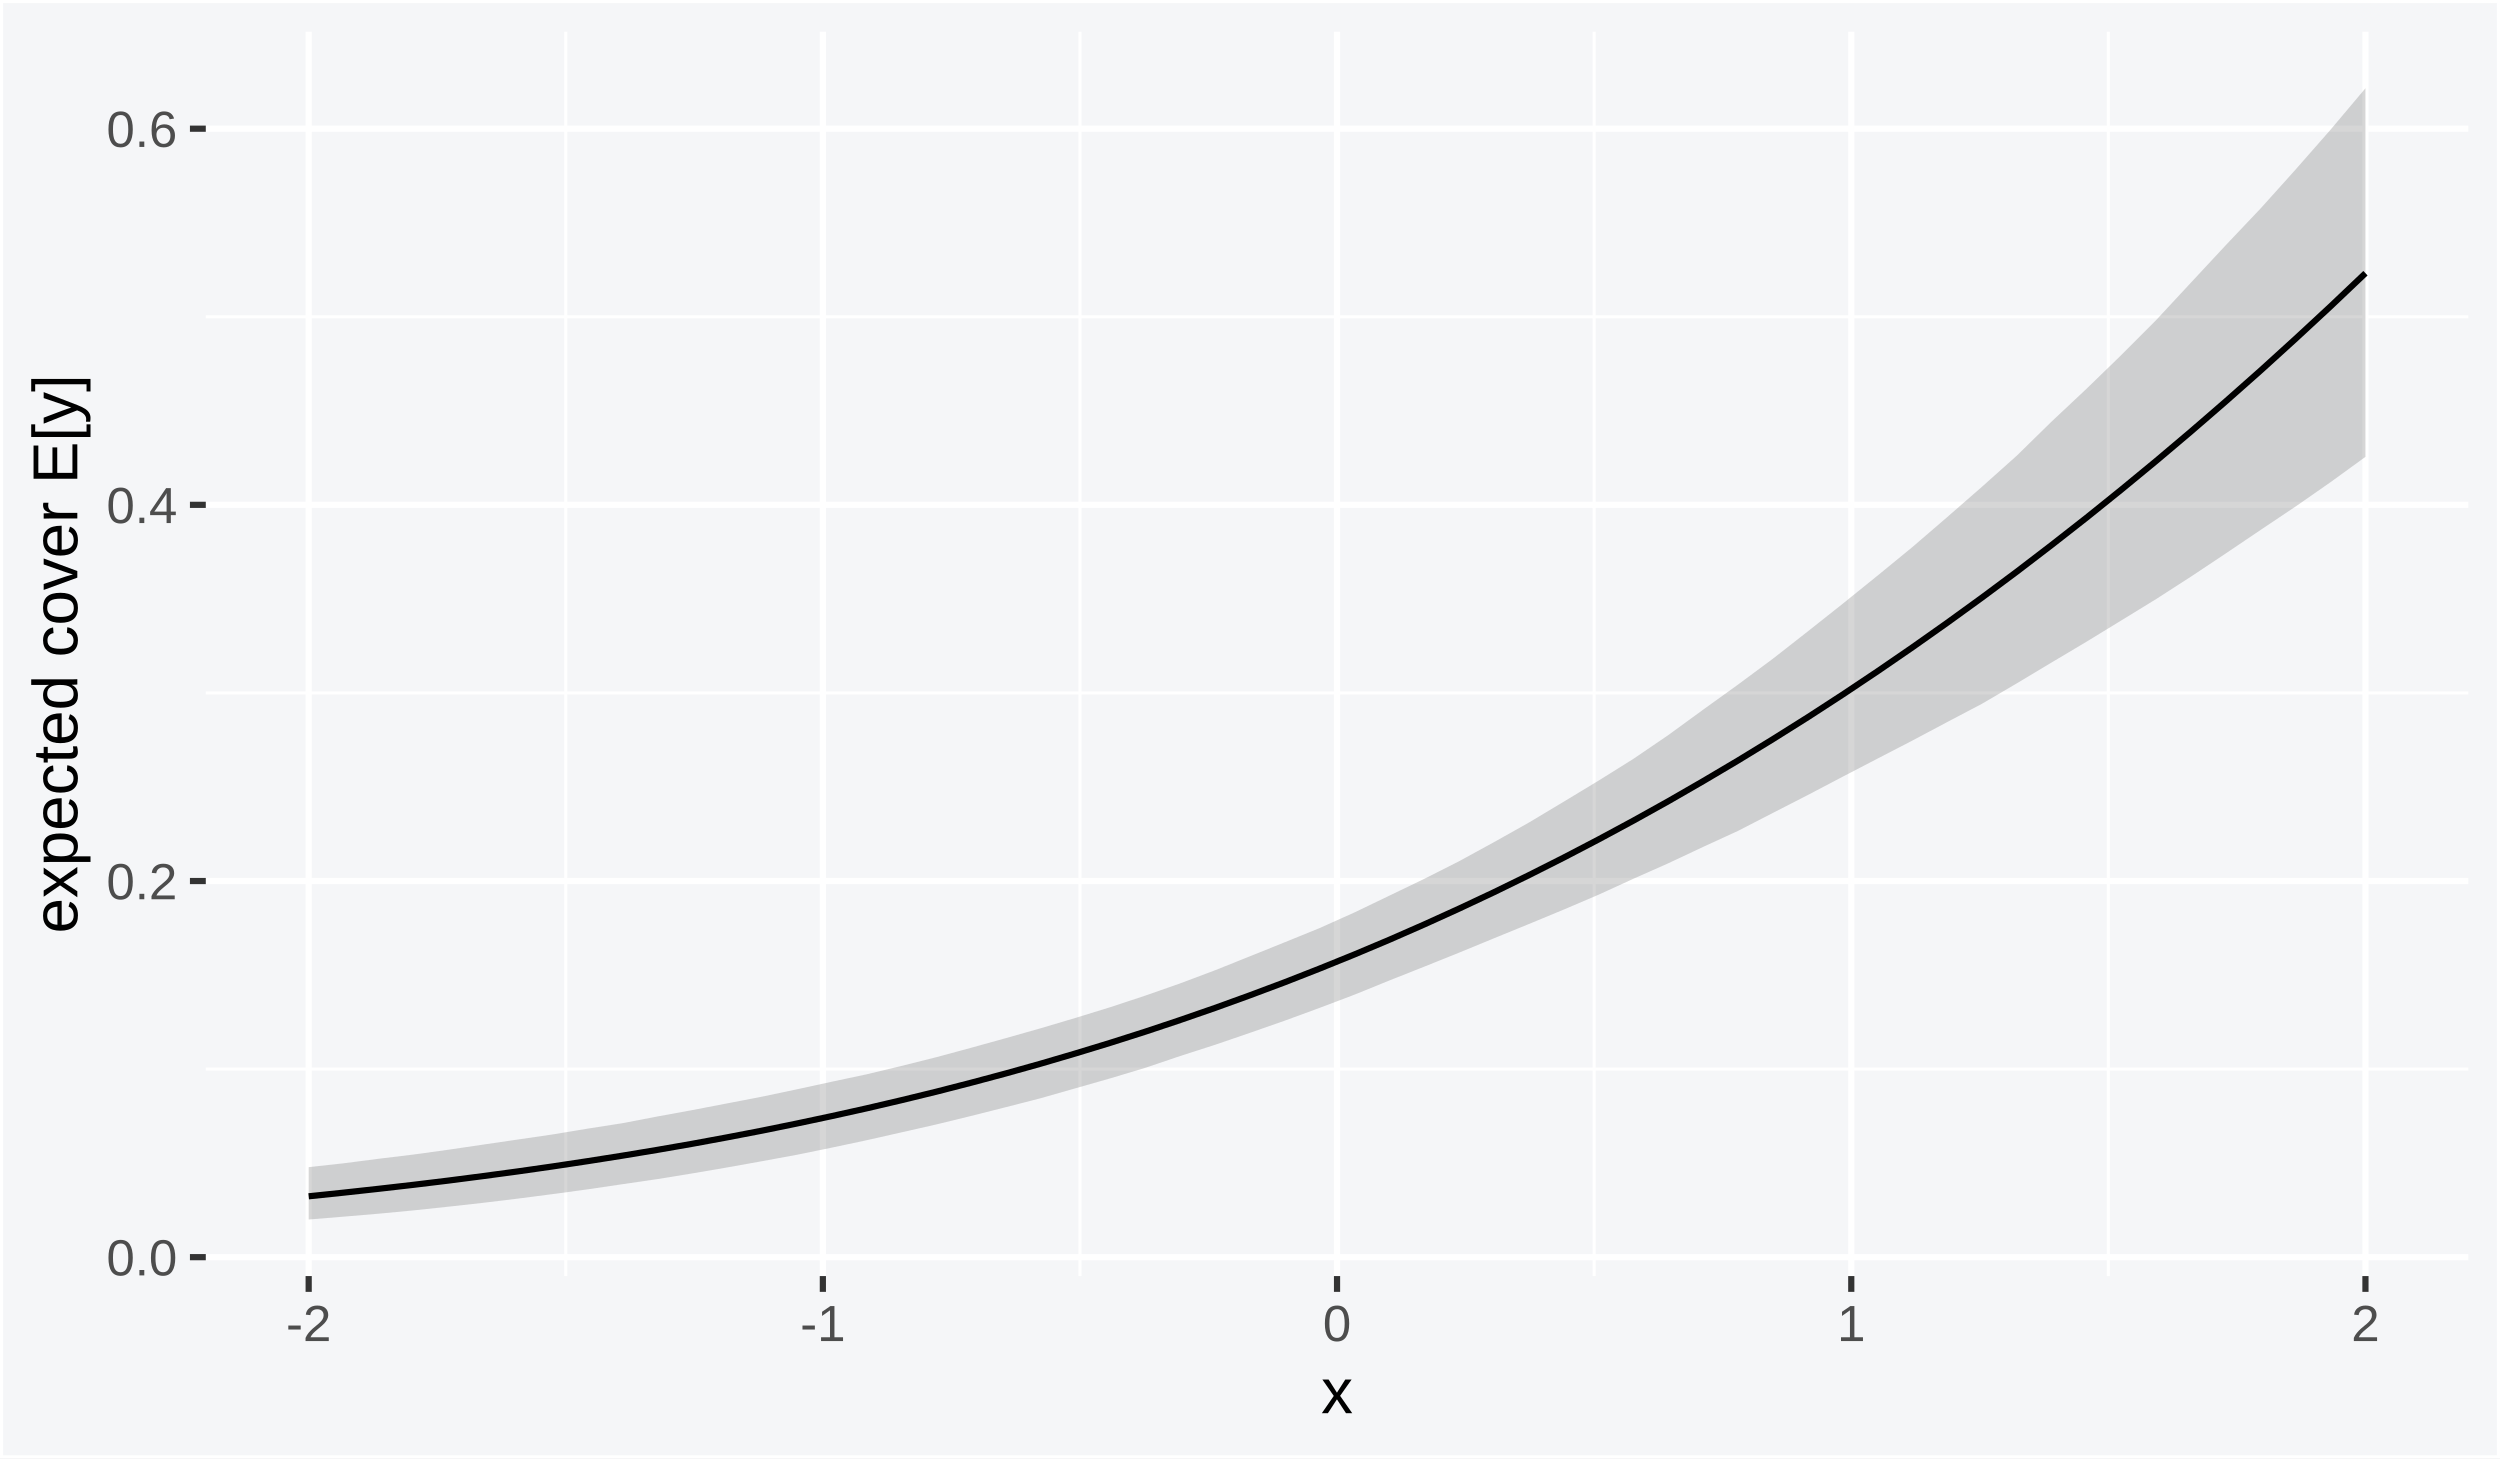
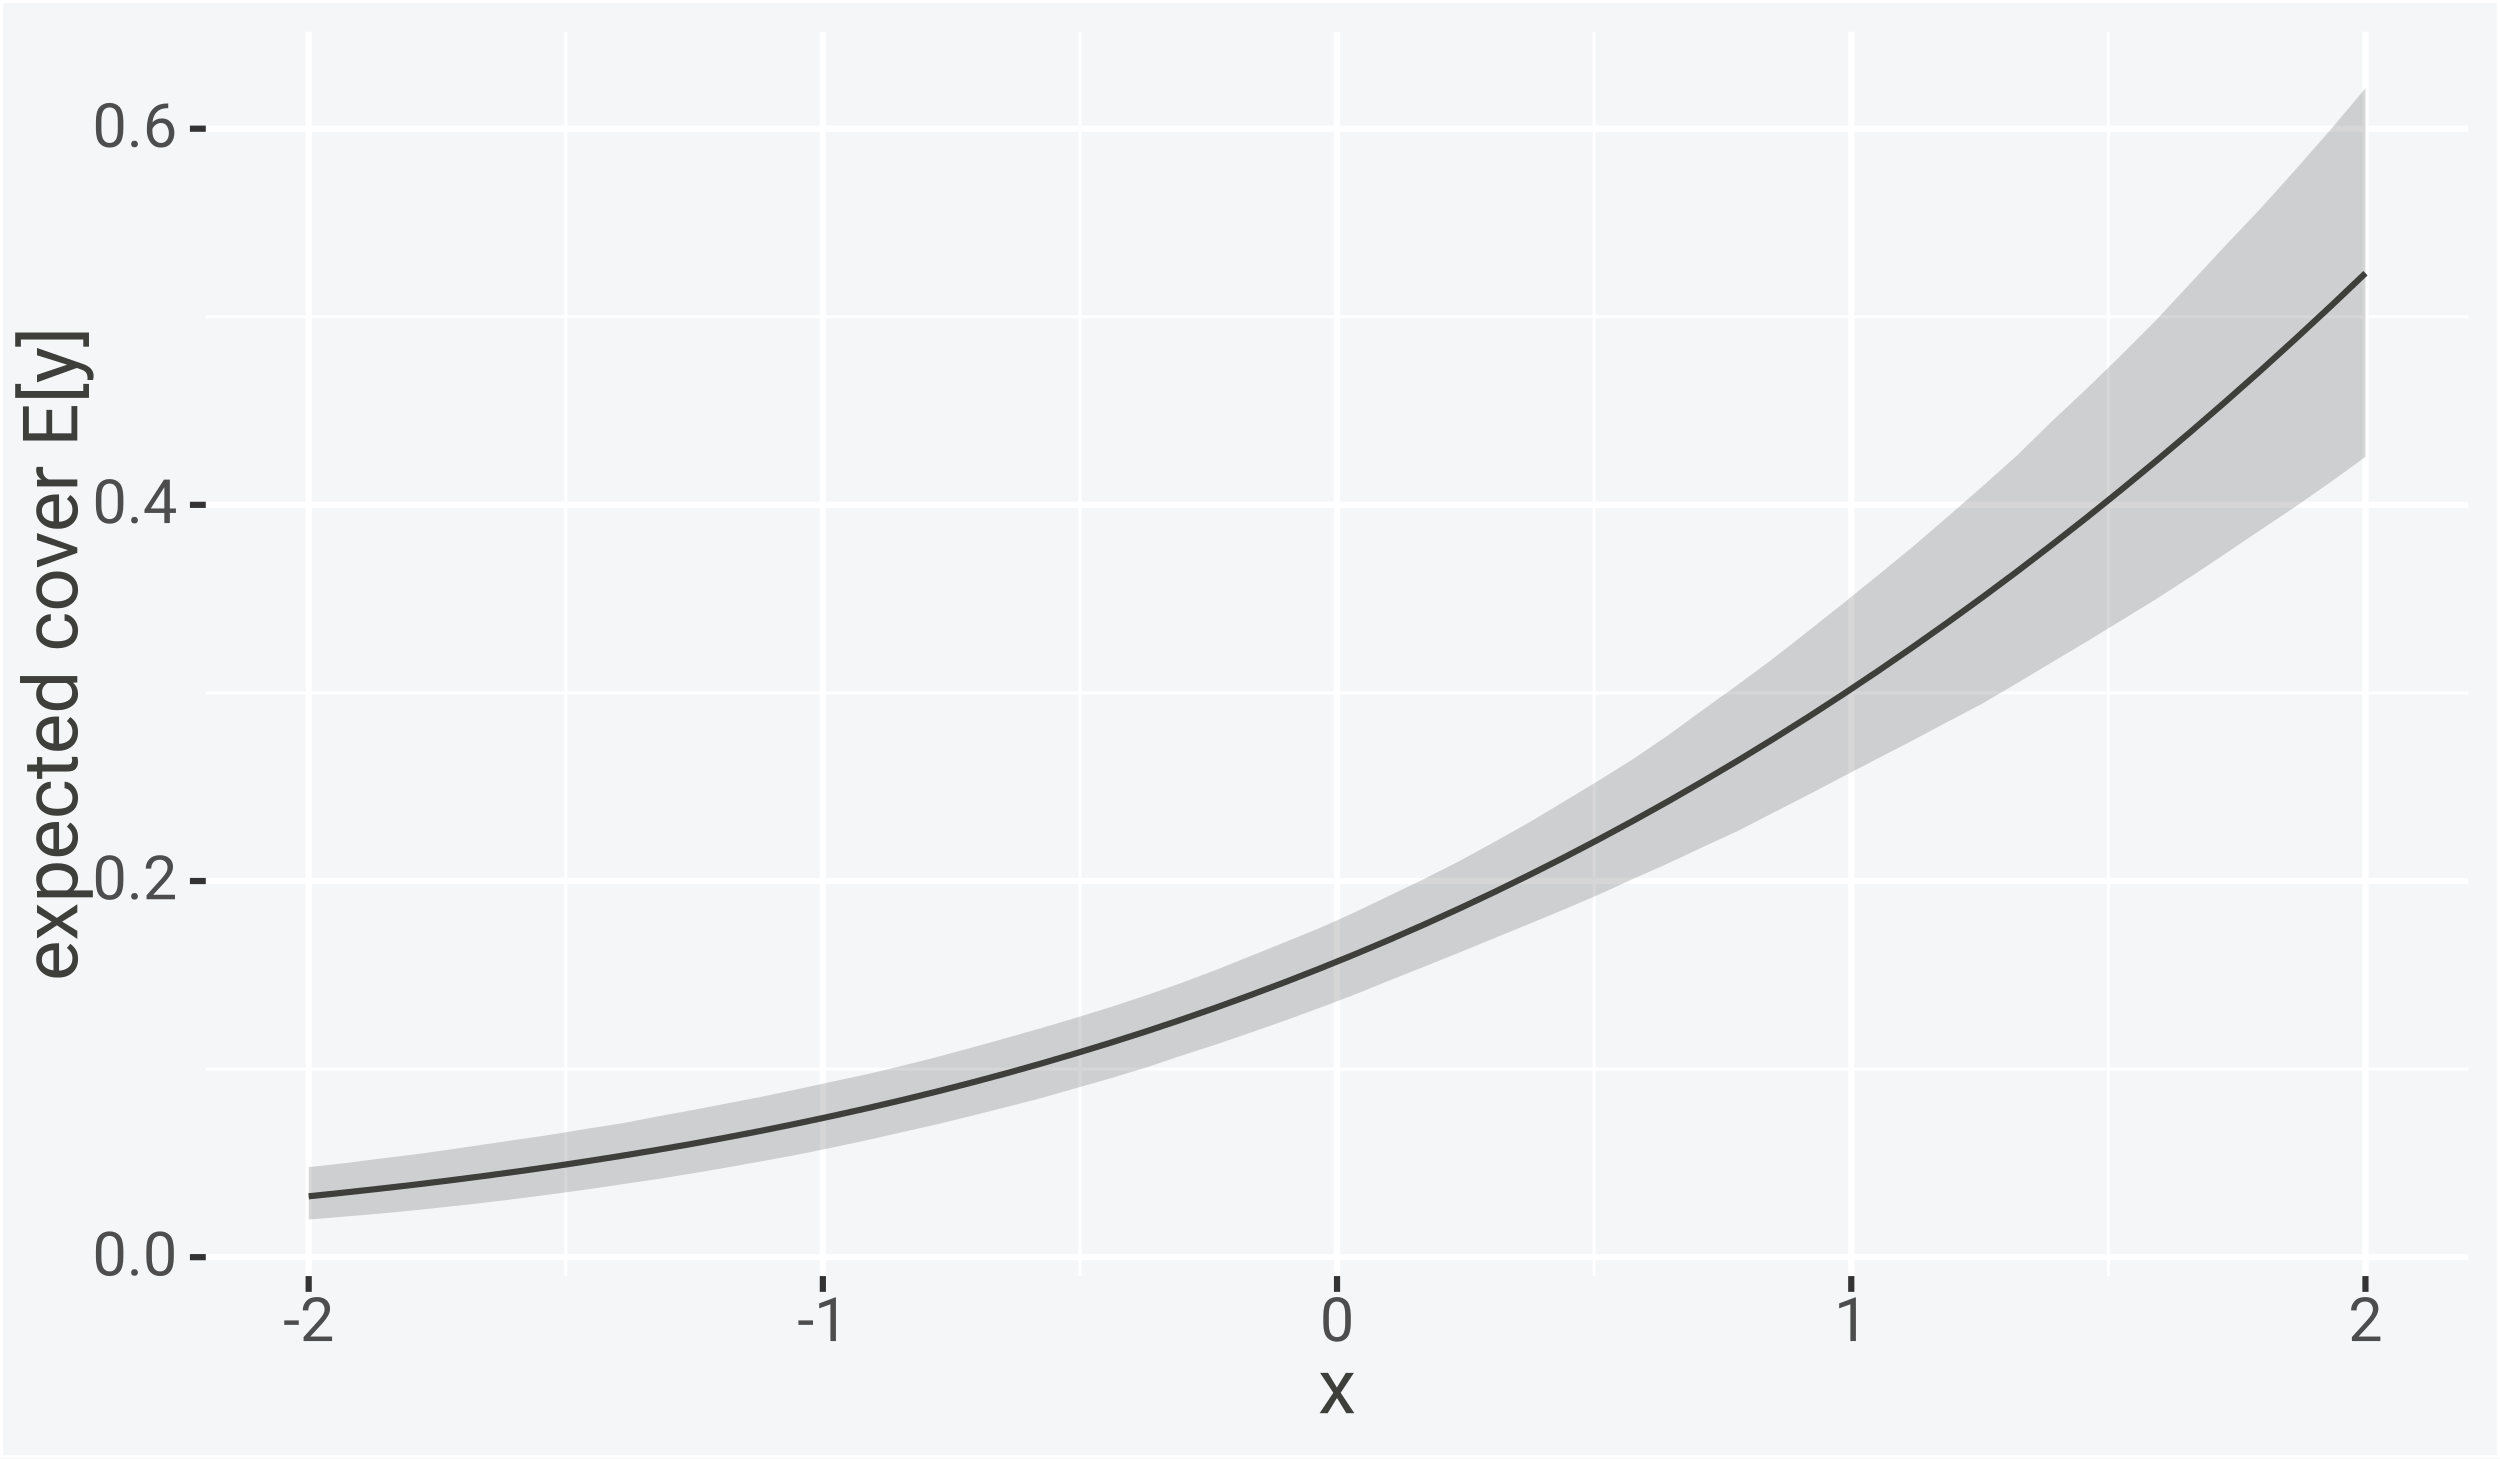
<svg xmlns="http://www.w3.org/2000/svg" width="432.00pt" height="252.00pt" viewBox="0 0 432.00 252.00">
  <g class="svglite">
    <defs>
      <style type="text/css">
-     .svglite line, .svglite polyline, .svglite polygon, .svglite path, .svglite rect, .svglite circle {
+     /* theme-aware-processed */
+     .svglite line, .svglite polyline, .svglite polygon, .svglite path, .svglite circle {
      fill: none;
-       stroke: #000000;
+       stroke: #3E3F3A;
+       stroke-linecap: round;
+       stroke-linejoin: round;
+       stroke-miterlimit: 10.00;
+     }
+     .svglite &gt; g &gt; rect {
+       fill: none;
+       stroke: #3E3F3A;
      stroke-linecap: round;
      stroke-linejoin: round;
      stroke-miterlimit: 10.00;
    }
    .svglite text {
      white-space: pre;
+       fill: #3E3F3A;
    }
    .svglite g.glyphgroup path {
      fill: inherit;
      stroke: none;
    }
  </style>
    </defs>
    <rect width="100%" height="100%" style="stroke: none; fill: #F5F6F8;" />
    <defs>
      <clipPath id="cpMC4wMHw0MzIuMDB8MC4wMHwyNTIuMDA=">
        <rect x="0.00" y="0.00" width="432.00" height="252.00" />
      </clipPath>
    </defs>
    <g clip-path="url(#cpMC4wMHw0MzIuMDB8MC4wMHwyNTIuMDA=)">
      <rect x="0" y="0.00" width="432.00" height="252.00" style="stroke-width: 1.07; stroke: #FFFFFF;" />
    </g>
    <defs>
      <clipPath id="cpMzUuNTZ8NDI2LjUyfDUuNDh8MjIwLjUw">
        <rect x="35.56" y="5.48" width="390.96" height="215.02" />
      </clipPath>
    </defs>
    <g clip-path="url(#cpMzUuNTZ8NDI2LjUyfDUuNDh8MjIwLjUw)">
-       <rect x="35.56" y="5.48" width="390.96" height="215.02" style="stroke-width: 1.07; stroke: none;" />
-       <polyline points="35.56,184.74 426.52,184.74 " style="stroke-width: 0.53; stroke: #FFFFFF; stroke-linecap: butt;" />
+       <rect x="35.56" y="5.48" width="390.96" height="215.02" style="stroke-width: 1.07; stroke: none;" /> fill: #F5F6F8;' /&gt;
+ <polyline points="35.56,184.74 426.52,184.74 " style="stroke-width: 0.53; stroke: #FFFFFF; stroke-linecap: butt;" />
      <polyline points="35.56,119.74 426.52,119.74 " style="stroke-width: 0.53; stroke: #FFFFFF; stroke-linecap: butt;" />
      <polyline points="35.56,54.74 426.52,54.74 " style="stroke-width: 0.53; stroke: #FFFFFF; stroke-linecap: butt;" />
      <polyline points="97.76,220.50 97.76,5.48 " style="stroke-width: 0.53; stroke: #FFFFFF; stroke-linecap: butt;" />
      <polyline points="186.62,220.50 186.62,5.48 " style="stroke-width: 0.53; stroke: #FFFFFF; stroke-linecap: butt;" />
      <polyline points="275.47,220.50 275.47,5.48 " style="stroke-width: 0.53; stroke: #FFFFFF; stroke-linecap: butt;" />
      <polyline points="364.32,220.50 364.32,5.48 " style="stroke-width: 0.53; stroke: #FFFFFF; stroke-linecap: butt;" />
      <polyline points="35.56,217.24 426.52,217.24 " style="stroke-width: 1.07; stroke: #FFFFFF; stroke-linecap: butt;" />
      <polyline points="35.56,152.24 426.52,152.24 " style="stroke-width: 1.07; stroke: #FFFFFF; stroke-linecap: butt;" />
      <polyline points="35.56,87.24 426.52,87.24 " style="stroke-width: 1.07; stroke: #FFFFFF; stroke-linecap: butt;" />
      <polyline points="35.56,22.24 426.52,22.24 " style="stroke-width: 1.07; stroke: #FFFFFF; stroke-linecap: butt;" />
      <polyline points="53.34,220.50 53.34,5.48 " style="stroke-width: 1.07; stroke: #FFFFFF; stroke-linecap: butt;" />
      <polyline points="142.19,220.50 142.19,5.48 " style="stroke-width: 1.07; stroke: #FFFFFF; stroke-linecap: butt;" />
      <polyline points="231.04,220.50 231.04,5.48 " style="stroke-width: 1.07; stroke: #FFFFFF; stroke-linecap: butt;" />
      <polyline points="319.90,220.50 319.90,5.48 " style="stroke-width: 1.07; stroke: #FFFFFF; stroke-linecap: butt;" />
      <polyline points="408.75,220.50 408.75,5.48 " style="stroke-width: 1.07; stroke: #FFFFFF; stroke-linecap: butt;" />
      <polygon points="53.34,201.68 59.36,201.02 65.38,200.24 71.41,199.51 77.43,198.68 83.46,197.79 89.48,196.91 95.50,196.03 101.53,195.03 107.55,194.09 113.58,192.93 119.60,191.83 125.62,190.67 131.65,189.51 137.67,188.24 143.69,186.93 149.72,185.65 155.74,184.20 161.77,182.69 167.79,181.06 173.81,179.39 179.84,177.68 185.86,175.89 191.89,174.03 197.91,172.04 203.93,169.93 209.96,167.66 215.98,165.25 222.01,162.82 228.03,160.37 234.05,157.67 240.08,154.77 246.10,151.87 252.13,148.82 258.15,145.53 264.17,142.15 270.20,138.54 276.22,134.90 282.25,131.13 288.27,127.03 294.29,122.64 300.32,118.30 306.34,113.84 312.37,109.12 318.39,104.35 324.41,99.49 330.44,94.55 336.46,89.37 342.49,84.11 348.51,78.73 354.53,72.83 360.56,67.17 366.58,61.33 372.61,55.28 378.63,48.80 384.65,42.33 390.68,35.97 396.70,29.27 402.73,22.40 408.75,15.25 408.75,78.94 402.73,83.31 396.70,87.51 390.68,91.54 384.65,95.61 378.63,99.62 372.61,103.50 366.58,107.20 360.56,110.88 354.53,114.47 348.51,118.08 342.49,121.61 336.46,124.78 330.44,127.98 324.41,131.10 318.39,134.23 312.37,137.39 306.34,140.48 300.32,143.58 294.29,146.35 288.27,149.18 282.25,151.85 276.22,154.61 270.20,157.18 264.17,159.68 258.15,162.14 252.13,164.62 246.10,167.04 240.08,169.43 234.05,171.88 228.03,174.16 222.01,176.37 215.98,178.48 209.96,180.54 203.93,182.48 197.91,184.52 191.89,186.33 185.86,188.05 179.84,189.77 173.81,191.32 167.79,192.84 161.77,194.31 155.74,195.68 149.72,197.04 143.69,198.32 137.67,199.55 131.65,200.66 125.62,201.74 119.60,202.77 113.58,203.75 107.55,204.63 101.53,205.52 95.50,206.34 89.48,207.12 83.46,207.85 77.43,208.52 71.41,209.16 65.38,209.73 59.36,210.24 53.34,210.73 " style="stroke-width: 0.00; stroke: none; stroke-linecap: butt; fill: #333333; fill-opacity: 0.20;" />
      <polyline points="53.34,201.68 59.36,201.02 65.38,200.24 71.41,199.51 77.43,198.68 83.46,197.79 89.48,196.91 95.50,196.03 101.53,195.03 107.55,194.09 113.58,192.93 119.60,191.83 125.62,190.67 131.65,189.51 137.67,188.24 143.69,186.93 149.72,185.65 155.74,184.20 161.77,182.69 167.79,181.06 173.81,179.39 179.84,177.68 185.86,175.89 191.89,174.03 197.91,172.04 203.93,169.93 209.96,167.66 215.98,165.25 222.01,162.82 228.03,160.37 234.05,157.67 240.08,154.77 246.10,151.87 252.13,148.82 258.15,145.53 264.17,142.15 270.20,138.54 276.22,134.90 282.25,131.13 288.27,127.03 294.29,122.64 300.32,118.30 306.34,113.84 312.37,109.12 318.39,104.35 324.41,99.49 330.44,94.55 336.46,89.37 342.49,84.11 348.51,78.73 354.53,72.83 360.56,67.17 366.58,61.33 372.61,55.28 378.63,48.80 384.65,42.33 390.68,35.97 396.70,29.27 402.73,22.40 408.75,15.25 " style="stroke-width: 1.07; stroke: none; stroke-linecap: butt;" />
      <polyline points="408.75,78.94 402.73,83.31 396.70,87.51 390.68,91.54 384.65,95.61 378.63,99.62 372.61,103.50 366.58,107.20 360.56,110.88 354.53,114.47 348.51,118.08 342.49,121.61 336.46,124.78 330.44,127.98 324.41,131.10 318.39,134.23 312.37,137.39 306.34,140.48 300.32,143.58 294.29,146.35 288.27,149.18 282.25,151.85 276.22,154.61 270.20,157.18 264.17,159.68 258.15,162.14 252.13,164.62 246.10,167.04 240.08,169.43 234.05,171.88 228.03,174.16 222.01,176.37 215.98,178.48 209.96,180.54 203.93,182.48 197.91,184.52 191.89,186.33 185.86,188.05 179.84,189.77 173.81,191.32 167.79,192.84 161.77,194.31 155.74,195.68 149.72,197.04 143.69,198.32 137.67,199.55 131.65,200.66 125.62,201.74 119.60,202.77 113.58,203.75 107.55,204.63 101.53,205.52 95.50,206.34 89.48,207.12 83.46,207.85 77.43,208.52 71.41,209.16 65.38,209.73 59.36,210.24 53.34,210.73 " style="stroke-width: 1.07; stroke: none; stroke-linecap: butt;" />
      <polyline points="53.34,206.72 59.36,206.09 65.38,205.43 71.41,204.74 77.43,204.01 83.46,203.23 89.48,202.42 95.50,201.56 101.53,200.65 107.55,199.70 113.58,198.70 119.60,197.65 125.62,196.54 131.65,195.38 137.67,194.15 143.69,192.87 149.72,191.53 155.74,190.12 161.77,188.65 167.79,187.10 173.81,185.49 179.84,183.80 185.86,182.03 191.89,180.19 197.91,178.27 203.93,176.26 209.96,174.17 215.98,171.99 222.01,169.73 228.03,167.37 234.05,164.93 240.08,162.39 246.10,159.75 252.13,157.01 258.15,154.18 264.17,151.24 270.20,148.20 276.22,145.06 282.25,141.81 288.27,138.46 294.29,134.99 300.32,131.42 306.34,127.74 312.37,123.95 318.39,120.04 324.41,116.02 330.44,111.88 336.46,107.63 342.49,103.26 348.51,98.78 354.53,94.17 360.56,89.45 366.58,84.60 372.61,79.63 378.63,74.54 384.65,69.33 390.68,63.99 396.70,58.52 402.73,52.93 408.75,47.21 " style="stroke-width: 1.07; stroke-linecap: butt;" />
    </g>
    <g clip-path="url(#cpMC4wMHw0MzIuMDB8MC4wMHwyNTIuMDA=)">
-       <text x="30.63" y="220.39" text-anchor="end" style="font-size: 8.80px;fill: #4D4D4D; font-family: &quot;Arial&quot;;" textLength="12.22px" lengthAdjust="spacingAndGlyphs">0.0</text>
-       <text x="30.63" y="155.39" text-anchor="end" style="font-size: 8.80px;fill: #4D4D4D; font-family: &quot;Arial&quot;;" textLength="12.22px" lengthAdjust="spacingAndGlyphs">0.2</text>
-       <text x="30.63" y="90.39" text-anchor="end" style="font-size: 8.80px;fill: #4D4D4D; font-family: &quot;Arial&quot;;" textLength="12.22px" lengthAdjust="spacingAndGlyphs">0.4</text>
-       <text x="30.63" y="25.39" text-anchor="end" style="font-size: 8.80px;fill: #4D4D4D; font-family: &quot;Arial&quot;;" textLength="12.22px" lengthAdjust="spacingAndGlyphs">0.6</text>
+       <text x="30.63" y="220.39" text-anchor="end" style="font-size: 0.88em;fill: #4D4D4D; font-family: &quot;Roboto&quot;, -apple-system, BlinkMacSystemFont, &quot;Segoe UI&quot;, system-ui, sans-serif;">0.0</text>
+       <text x="30.63" y="155.39" text-anchor="end" style="font-size: 0.88em;fill: #4D4D4D; font-family: &quot;Roboto&quot;, -apple-system, BlinkMacSystemFont, &quot;Segoe UI&quot;, system-ui, sans-serif;">0.2</text>
+       <text x="30.63" y="90.39" text-anchor="end" style="font-size: 0.88em;fill: #4D4D4D; font-family: &quot;Roboto&quot;, -apple-system, BlinkMacSystemFont, &quot;Segoe UI&quot;, system-ui, sans-serif;">0.4</text>
+       <text x="30.63" y="25.39" text-anchor="end" style="font-size: 0.88em;fill: #4D4D4D; font-family: &quot;Roboto&quot;, -apple-system, BlinkMacSystemFont, &quot;Segoe UI&quot;, system-ui, sans-serif;">0.6</text>
      <polyline points="32.82,217.24 35.56,217.24 " style="stroke-width: 1.07; stroke: #333333; stroke-linecap: butt;" />
      <polyline points="32.82,152.24 35.56,152.24 " style="stroke-width: 1.07; stroke: #333333; stroke-linecap: butt;" />
      <polyline points="32.82,87.24 35.56,87.24 " style="stroke-width: 1.07; stroke: #333333; stroke-linecap: butt;" />
      <polyline points="32.82,22.24 35.56,22.24 " style="stroke-width: 1.07; stroke: #333333; stroke-linecap: butt;" />
      <polyline points="53.34,223.24 53.34,220.50 " style="stroke-width: 1.07; stroke: #333333; stroke-linecap: butt;" />
      <polyline points="142.19,223.24 142.19,220.50 " style="stroke-width: 1.07; stroke: #333333; stroke-linecap: butt;" />
      <polyline points="231.04,223.24 231.04,220.50 " style="stroke-width: 1.07; stroke: #333333; stroke-linecap: butt;" />
      <polyline points="319.90,223.24 319.90,220.50 " style="stroke-width: 1.07; stroke: #333333; stroke-linecap: butt;" />
      <polyline points="408.75,223.24 408.75,220.50 " style="stroke-width: 1.07; stroke: #333333; stroke-linecap: butt;" />
-       <text x="53.34" y="231.74" text-anchor="middle" style="font-size: 8.80px;fill: #4D4D4D; font-family: &quot;Arial&quot;;" textLength="7.81px" lengthAdjust="spacingAndGlyphs">-2</text>
-       <text x="142.19" y="231.74" text-anchor="middle" style="font-size: 8.80px;fill: #4D4D4D; font-family: &quot;Arial&quot;;" textLength="7.81px" lengthAdjust="spacingAndGlyphs">-1</text>
-       <text x="231.04" y="231.74" text-anchor="middle" style="font-size: 8.80px;fill: #4D4D4D; font-family: &quot;Arial&quot;;" textLength="4.89px" lengthAdjust="spacingAndGlyphs">0</text>
-       <text x="319.90" y="231.74" text-anchor="middle" style="font-size: 8.80px;fill: #4D4D4D; font-family: &quot;Arial&quot;;" textLength="4.89px" lengthAdjust="spacingAndGlyphs">1</text>
-       <text x="408.75" y="231.74" text-anchor="middle" style="font-size: 8.80px;fill: #4D4D4D; font-family: &quot;Arial&quot;;" textLength="4.89px" lengthAdjust="spacingAndGlyphs">2</text>
-       <text x="231.04" y="244.20" text-anchor="middle" style="font-size: 11.00px; font-family: &quot;Arial&quot;;" textLength="5.50px" lengthAdjust="spacingAndGlyphs">x</text>
-       <text transform="translate(13.36,112.99) rotate(-90)" text-anchor="middle" style="font-size: 11.00px; font-family: &quot;Arial&quot;;" textLength="96.69px" lengthAdjust="spacingAndGlyphs">expected cover E[y]</text>
+       <text x="53.34" y="231.74" text-anchor="middle" style="font-size: 0.88em;fill: #4D4D4D; font-family: &quot;Roboto&quot;, -apple-system, BlinkMacSystemFont, &quot;Segoe UI&quot;, system-ui, sans-serif;">-2</text>
+       <text x="142.19" y="231.74" text-anchor="middle" style="font-size: 0.88em;fill: #4D4D4D; font-family: &quot;Roboto&quot;, -apple-system, BlinkMacSystemFont, &quot;Segoe UI&quot;, system-ui, sans-serif;">-1</text>
+       <text x="231.04" y="231.74" text-anchor="middle" style="font-size: 0.88em;fill: #4D4D4D; font-family: &quot;Roboto&quot;, -apple-system, BlinkMacSystemFont, &quot;Segoe UI&quot;, system-ui, sans-serif;">0</text>
+       <text x="319.90" y="231.74" text-anchor="middle" style="font-size: 0.88em;fill: #4D4D4D; font-family: &quot;Roboto&quot;, -apple-system, BlinkMacSystemFont, &quot;Segoe UI&quot;, system-ui, sans-serif;">1</text>
+       <text x="408.75" y="231.74" text-anchor="middle" style="font-size: 0.88em;fill: #4D4D4D; font-family: &quot;Roboto&quot;, -apple-system, BlinkMacSystemFont, &quot;Segoe UI&quot;, system-ui, sans-serif;">2</text>
+       <text x="231.04" y="244.20" text-anchor="middle" style="font-size: 1.1em; font-family: &quot;Roboto&quot;, -apple-system, BlinkMacSystemFont, &quot;Segoe UI&quot;, system-ui, sans-serif;">x</text>
+       <text transform="translate(13.36,112.99) rotate(-90)" text-anchor="middle" style="font-size: 1.1em; font-family: &quot;Roboto&quot;, -apple-system, BlinkMacSystemFont, &quot;Segoe UI&quot;, system-ui, sans-serif;">expected cover E[y]</text>
    </g>
  </g>
</svg>
